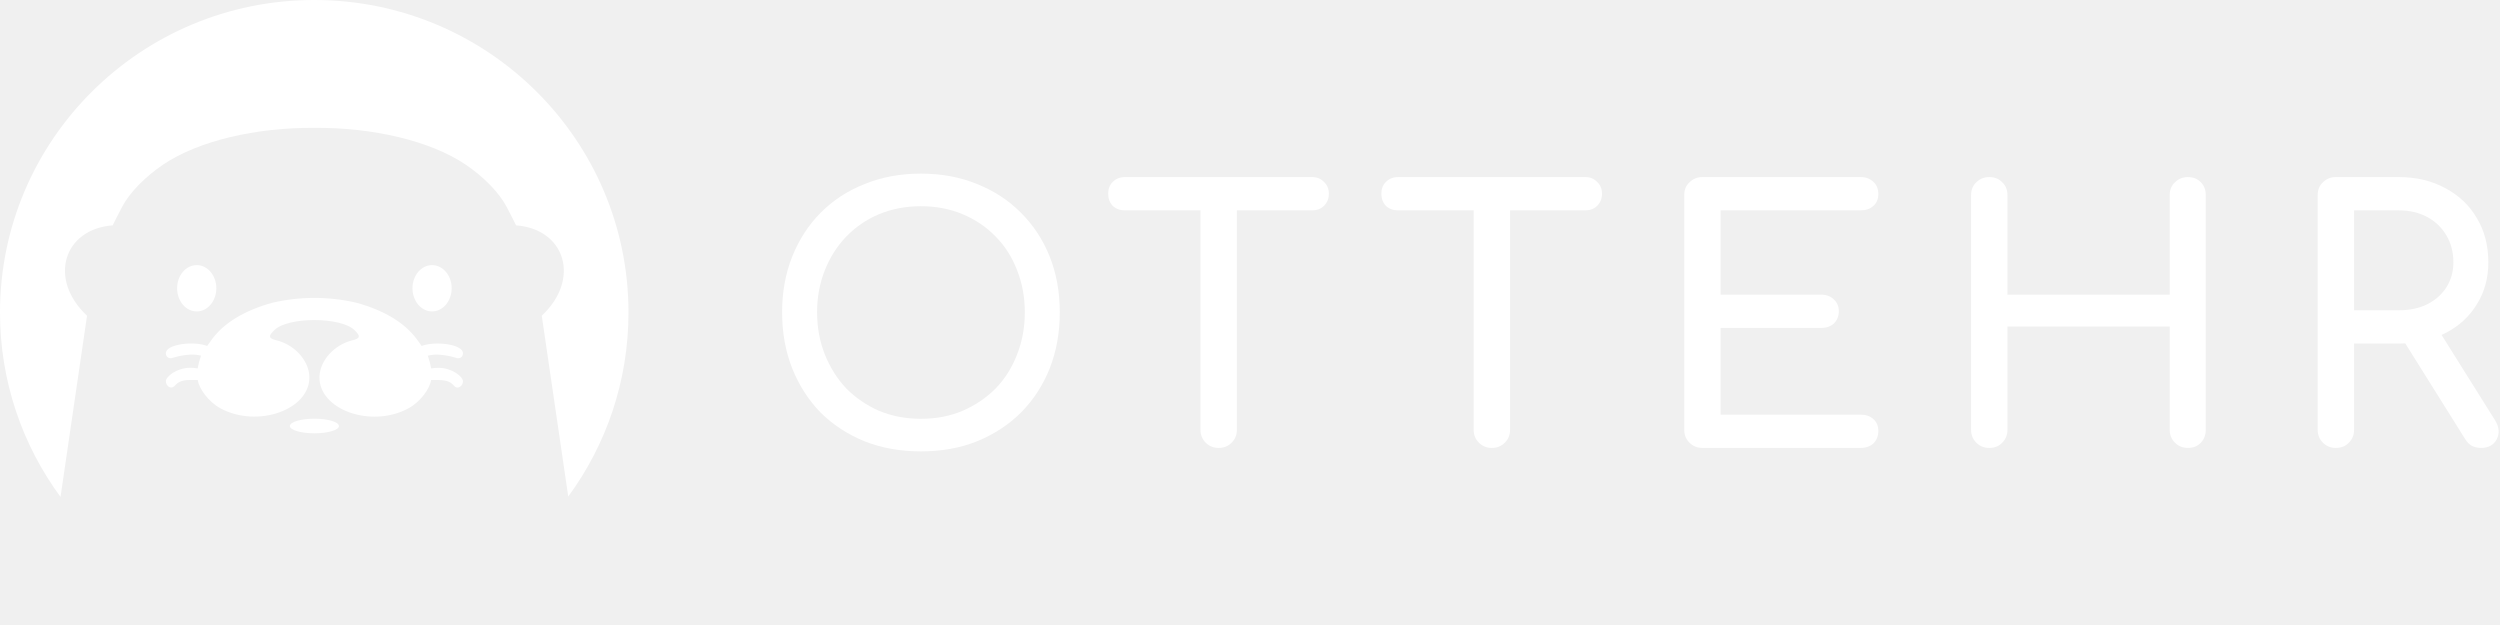
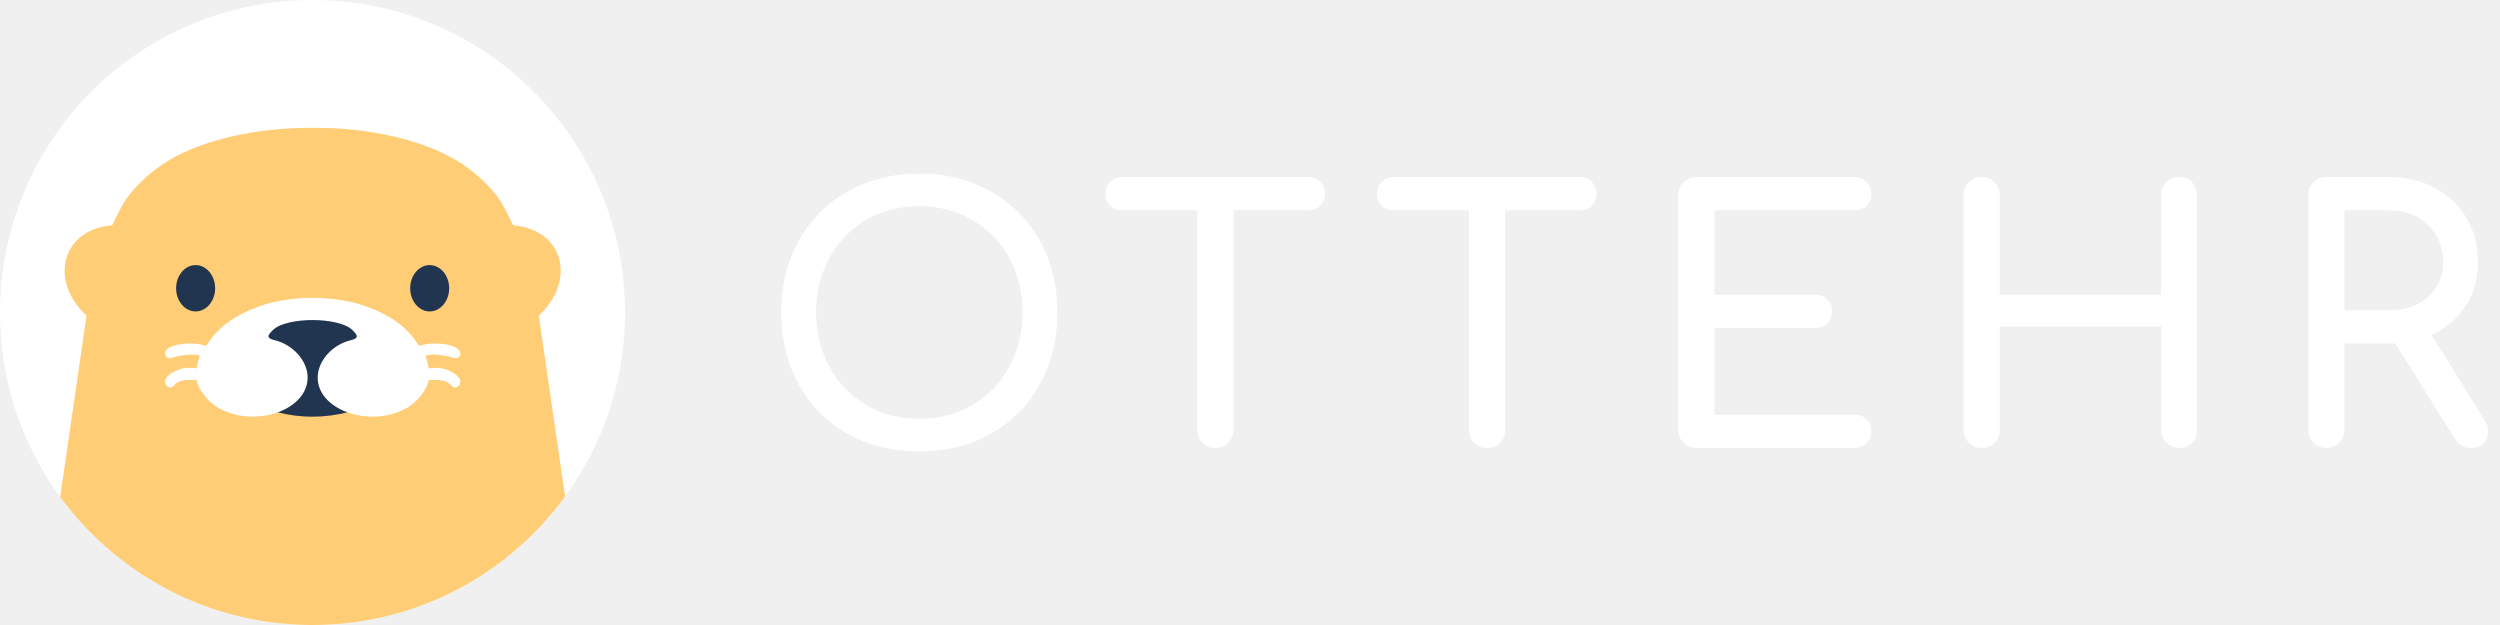
<svg xmlns="http://www.w3.org/2000/svg" width="96" height="24" viewBox="0 0 96 24" fill="none">
-   <path fill-rule="evenodd" clip-rule="evenodd" d="M21.821 19.067C23.276 17.085 24.134 14.642 24.134 12C24.134 5.373 18.732 0 12.067 0C5.403 0 0 5.373 0 12C0 14.649 0.863 17.097 2.324 19.082C2.346 18.936 2.367 18.789 2.389 18.639L3.342 12.124C1.835 10.713 2.445 8.794 4.327 8.654C4.327 8.654 4.542 8.22 4.692 7.938C4.979 7.395 5.574 6.786 6.269 6.317C7.622 5.407 9.837 4.891 12.073 4.91C14.309 4.891 16.524 5.407 17.875 6.317C18.569 6.784 19.164 7.393 19.452 7.938C19.604 8.22 19.817 8.654 19.817 8.654C21.7 8.794 22.311 10.713 20.804 12.124L21.758 18.639C21.779 18.784 21.8 18.926 21.821 19.067Z" fill="white" />
-   <mask id="mask0_13124_1528" style="mask-type:alpha" maskUnits="userSpaceOnUse" x="0" y="0" width="25" height="24">
-     <ellipse cx="12.067" cy="12" rx="12.067" ry="12" fill="white" />
+   <path d="M35.302 17.333C34.518 17.333 33.802 17.205 33.152 16.947C32.502 16.681 31.941 16.312 31.469 15.842C31.006 15.363 30.645 14.799 30.387 14.151C30.129 13.494 30 12.775 30 11.993C30 11.212 30.129 10.497 30.387 9.849C30.645 9.201 31.006 8.642 31.469 8.171C31.941 7.692 32.502 7.324 33.152 7.066C33.802 6.8 34.518 6.667 35.302 6.667C36.085 6.667 36.797 6.8 37.438 7.066C38.088 7.324 38.649 7.692 39.121 8.171C39.593 8.642 39.958 9.201 40.216 9.849C40.474 10.497 40.603 11.212 40.603 11.993C40.603 12.775 40.474 13.494 40.216 14.151C39.958 14.799 39.593 15.363 39.121 15.842C38.649 16.312 38.088 16.681 37.438 16.947C36.797 17.205 36.085 17.333 35.302 17.333ZM35.302 16.082C35.88 16.082 36.41 15.979 36.891 15.775C37.381 15.562 37.803 15.274 38.16 14.91C38.516 14.537 38.787 14.102 38.974 13.605C39.17 13.107 39.268 12.57 39.268 11.993C39.268 11.416 39.17 10.879 38.974 10.382C38.787 9.885 38.516 9.454 38.16 9.09C37.803 8.717 37.381 8.429 36.891 8.225C36.41 8.021 35.88 7.918 35.302 7.918C34.723 7.918 34.189 8.021 33.699 8.225C33.218 8.429 32.8 8.717 32.444 9.09C32.097 9.454 31.825 9.885 31.629 10.382C31.433 10.879 31.335 11.416 31.335 11.993C31.335 12.57 31.433 13.107 31.629 13.605C31.825 14.102 32.097 14.537 32.444 14.91C32.8 15.274 33.218 15.562 33.699 15.775C34.189 15.979 34.723 16.082 35.302 16.082Z" fill="white" />
+   <path d="M46.671 17.2C46.475 17.2 46.31 17.134 46.177 17C46.043 16.867 45.976 16.703 45.976 16.508V6.8H47.365V16.508C47.365 16.703 47.298 16.867 47.165 17C47.031 17.134 46.867 17.2 46.671 17.2ZM43.092 8.078C42.905 8.078 42.749 8.021 42.624 7.905C42.509 7.781 42.451 7.625 42.451 7.439C42.451 7.253 42.509 7.102 42.624 6.986C42.749 6.862 42.905 6.8 43.092 6.8H50.236C50.423 6.8 50.575 6.862 50.691 6.986C50.815 7.102 50.877 7.253 50.877 7.439C50.877 7.625 50.815 7.781 50.691 7.905C50.575 8.021 50.423 8.078 50.236 8.078H43.092Z" fill="white" />
+   <path d="M57.102 17.2C56.907 17.2 56.742 17.134 56.608 17C56.475 16.867 56.408 16.703 56.408 16.508V6.8H57.797V16.508C57.797 16.703 57.73 16.867 57.597 17C57.463 17.134 57.298 17.2 57.102 17.2ZM53.523 8.078C53.337 8.078 53.181 8.021 53.056 7.905C52.94 7.781 52.882 7.625 52.882 7.439C52.882 7.253 52.94 7.102 53.056 6.986C53.181 6.862 53.337 6.8 53.523 6.8H60.668C60.855 6.8 61.006 6.862 61.122 6.986C61.247 7.102 61.309 7.253 61.309 7.439C61.309 7.625 61.247 7.781 61.122 7.905C61.006 8.021 60.855 8.078 60.668 8.078H53.523Z" fill="white" />
+   <path d="M65.144 17.2C64.948 17.2 64.783 17.134 64.65 17C64.516 16.867 64.449 16.703 64.449 16.508V7.492C64.449 7.288 64.516 7.124 64.65 7C64.783 6.866 64.948 6.8 65.144 6.8H71.18C71.385 6.8 71.549 6.862 71.674 6.986C71.799 7.102 71.861 7.257 71.861 7.452C71.861 7.639 71.799 7.79 71.674 7.905C71.549 8.021 71.385 8.078 71.18 8.078H65.838V11.314H69.671C69.876 11.314 70.04 11.376 70.165 11.501C70.29 11.616 70.352 11.767 70.352 11.953C70.352 12.14 70.29 12.295 70.165 12.419C70.04 12.535 69.876 12.593 69.671 12.593H65.838V15.922H71.18C71.385 15.922 71.549 15.979 71.674 16.095C71.799 16.21 71.861 16.361 71.861 16.548C71.861 16.743 71.799 16.903 71.674 17.027C71.549 17.142 71.385 17.2 71.18 17.2H65.144Z" fill="white" />
+   <path d="M76.097 17.2C75.901 17.2 75.736 17.134 75.603 17C75.469 16.867 75.403 16.703 75.403 16.508V7.492C75.403 7.288 75.469 7.124 75.603 7C75.736 6.866 75.901 6.8 76.097 6.8C76.302 6.8 76.466 6.866 76.591 7C76.725 7.124 76.791 7.288 76.791 7.492V11.314H82.988V7.492C82.988 7.288 83.055 7.124 83.188 7C83.322 6.866 83.486 6.8 83.682 6.8C83.887 6.8 84.052 6.866 84.176 7C84.301 7.124 84.363 7.288 84.363 7.492V16.508C84.363 16.703 84.301 16.867 84.176 17C84.052 17.134 83.887 17.2 83.682 17.2C83.486 17.2 83.322 17.134 83.188 17C83.055 16.867 82.988 16.703 82.988 16.508V12.539H76.791V16.508C76.791 16.703 76.725 16.867 76.591 17C76.466 17.134 76.302 17.2 76.097 17.2Z" fill="white" />
+   <path d="M89.332 17.2C89.137 17.2 88.972 17.134 88.838 17C88.705 16.867 88.638 16.703 88.638 16.508V7.492C88.638 7.288 88.705 7.124 88.838 7C88.972 6.866 89.137 6.8 89.332 6.8H91.736C92.404 6.8 92.996 6.942 93.513 7.226C94.029 7.501 94.43 7.883 94.714 8.371C95.008 8.859 95.155 9.428 95.155 10.076C95.155 10.679 95.008 11.216 94.714 11.687C94.43 12.158 94.029 12.526 93.513 12.792C92.996 13.059 92.404 13.192 91.736 13.192H90.027V16.508C90.027 16.703 89.96 16.867 89.827 17C89.702 17.134 89.537 17.2 89.332 17.2ZM94.875 17.2C94.75 17.2 94.634 17.174 94.527 17.12C94.43 17.067 94.345 16.983 94.274 16.867L91.87 13.005L93.219 12.619L95.409 16.135C95.569 16.392 95.591 16.636 95.476 16.867C95.36 17.089 95.159 17.2 94.875 17.2ZM90.027 11.913H91.736C92.146 11.913 92.506 11.838 92.818 11.687C93.13 11.527 93.374 11.31 93.552 11.034C93.731 10.75 93.82 10.431 93.82 10.076C93.82 9.685 93.731 9.339 93.552 9.037C93.374 8.735 93.13 8.5 92.818 8.331C92.506 8.163 92.146 8.078 91.736 8.078H90.027V11.913Z" fill="white" />
+   <circle cx="12" cy="12" r="12" fill="white" />
+   <mask id="mask0_13928_4014" style="mask-type:alpha" maskUnits="userSpaceOnUse" x="0" y="0" width="24" height="24">
+     <circle cx="12" cy="12" r="12" fill="#536682" />
  </mask>
-   <g mask="url(#mask0_13124_1528)">
-     <path d="M16.591 11.959C17.007 11.959 17.344 11.561 17.344 11.069C17.344 10.578 17.007 10.18 16.591 10.18C16.176 10.18 15.839 10.578 15.839 11.069C15.839 11.561 16.176 11.959 16.591 11.959Z" fill="white" />
-     <path d="M7.554 11.959C7.97 11.959 8.307 11.561 8.307 11.069C8.307 10.578 7.97 10.18 7.554 10.18C7.138 10.18 6.801 10.578 6.801 11.069C6.801 11.561 7.138 11.959 7.554 11.959Z" fill="white" />
-     <path d="M12.073 16.639C12.593 16.639 13.015 16.514 13.015 16.359C13.015 16.204 12.593 16.078 12.073 16.078C11.553 16.078 11.131 16.204 11.131 16.359C11.131 16.514 11.553 16.639 12.073 16.639Z" fill="white" />
-     <path d="M13.532 13.068C12.841 13.235 12.291 13.839 12.268 14.455C12.22 15.726 14.249 16.456 15.681 15.682C16.149 15.428 16.508 14.921 16.554 14.593H16.837C17.223 14.593 17.335 14.71 17.424 14.801L17.448 14.827C17.59 14.968 17.778 14.813 17.778 14.64C17.778 14.467 17.354 14.125 16.851 14.125C16.752 14.123 16.654 14.131 16.557 14.148C16.528 13.981 16.484 13.816 16.427 13.656C16.427 13.656 16.433 13.656 16.442 13.656C16.563 13.626 16.689 13.613 16.814 13.617C17.034 13.629 17.252 13.665 17.464 13.726L17.487 13.733C17.637 13.8 17.778 13.724 17.778 13.566C17.778 13.215 16.704 13.087 16.192 13.285C16.192 13.285 16.148 13.22 15.995 13.013C15.531 12.389 14.746 11.917 13.686 11.625C12.625 11.378 11.521 11.378 10.46 11.625C9.4 11.917 8.615 12.389 8.151 13.013C7.998 13.218 7.954 13.285 7.954 13.285C7.442 13.085 6.369 13.214 6.369 13.564C6.369 13.722 6.51 13.798 6.66 13.731L6.683 13.725C6.895 13.664 7.113 13.627 7.333 13.616C7.458 13.611 7.584 13.624 7.705 13.655C7.714 13.655 7.72 13.655 7.72 13.655C7.663 13.815 7.619 13.979 7.59 14.146C7.493 14.129 7.395 14.121 7.296 14.123C6.793 14.123 6.369 14.46 6.369 14.638C6.369 14.817 6.557 14.966 6.699 14.825L6.723 14.799C6.814 14.708 6.924 14.591 7.31 14.591H7.593C7.64 14.919 7.998 15.425 8.466 15.68C9.898 16.454 11.927 15.725 11.879 14.453C11.856 13.837 11.306 13.234 10.615 13.067C10.303 12.991 10.291 12.904 10.554 12.66C10.818 12.416 11.444 12.289 12.074 12.29C12.704 12.291 13.333 12.418 13.594 12.66C13.854 12.902 13.844 12.993 13.532 13.068Z" fill="white" />
+   <g mask="url(#mask0_13928_4014)">
+     <path fill-rule="evenodd" clip-rule="evenodd" d="M23.191 27.77C23.128 27.477 23.032 27.051 22.925 26.595C22.701 25.651 22.257 22.903 21.637 18.639L20.689 12.124C22.187 10.713 21.579 8.794 19.706 8.654C19.706 8.654 19.495 8.22 19.343 7.938C19.058 7.393 18.466 6.784 17.775 6.317C16.432 5.407 14.229 4.891 12.006 4.91C9.782 4.891 7.58 5.407 6.234 6.317C5.543 6.786 4.952 7.395 4.666 7.938C4.517 8.22 4.303 8.654 4.303 8.654C2.431 8.794 1.825 10.713 3.323 12.124L2.376 18.639C1.755 22.904 1.31 25.651 1.087 26.595C0.979 27.051 0.888 27.477 0.821 27.77H23.191Z" fill="#FFCD75" />
+     <path d="M16.499 11.959C16.913 11.959 17.248 11.561 17.248 11.069C17.248 10.578 16.913 10.18 16.499 10.18C16.086 10.18 15.751 10.578 15.751 11.069C15.751 11.561 16.086 11.959 16.499 11.959Z" fill="#213450" />
+     <path d="M7.512 11.959C7.925 11.959 8.261 11.561 8.261 11.069C8.261 10.578 7.925 10.18 7.512 10.18C7.098 10.18 6.763 10.578 6.763 11.069C6.763 11.561 7.098 11.959 7.512 11.959Z" fill="#213450" />
+     <ellipse cx="12" cy="13.76" rx="3.52" ry="2.24" fill="#213450" />
+     <path d="M13.457 13.068C12.77 13.235 12.223 13.839 12.2 14.455C12.152 15.726 14.169 16.456 15.593 15.682C16.059 15.428 16.416 14.921 16.462 14.593H16.743C17.127 14.593 17.239 14.71 17.327 14.801L17.351 14.827C17.492 14.968 17.679 14.813 17.679 14.64C17.679 14.467 17.258 14.125 16.757 14.125C16.659 14.123 16.561 14.131 16.465 14.148C16.436 13.981 16.392 13.816 16.336 13.656C16.336 13.656 16.341 13.656 16.35 13.656C16.471 13.626 16.596 13.613 16.72 13.617C16.939 13.629 17.156 13.665 17.367 13.726L17.389 13.733C17.539 13.8 17.679 13.723 17.679 13.566C17.679 13.215 16.611 13.086 16.102 13.285C16.102 13.285 16.058 13.22 15.905 13.013C15.444 12.389 14.664 11.917 13.609 11.624C12.555 11.378 11.457 11.378 10.402 11.624C9.347 11.917 8.567 12.389 8.106 13.013C7.953 13.218 7.91 13.285 7.91 13.285C7.401 13.085 6.333 13.213 6.333 13.564C6.333 13.722 6.473 13.798 6.623 13.731L6.646 13.724C6.856 13.664 7.073 13.627 7.292 13.616C7.417 13.611 7.541 13.624 7.662 13.655C7.671 13.655 7.677 13.655 7.677 13.655C7.62 13.815 7.577 13.979 7.548 14.146C7.451 14.129 7.354 14.121 7.256 14.123C6.755 14.123 6.333 14.46 6.333 14.638C6.333 14.817 6.52 14.966 6.661 14.825L6.686 14.799C6.776 14.708 6.885 14.591 7.269 14.591H7.551C7.597 14.919 7.953 15.425 8.419 15.68C9.843 16.454 11.861 15.725 11.812 14.453C11.79 13.837 11.242 13.233 10.555 13.066C10.246 12.991 10.233 12.904 10.495 12.66C10.758 12.416 11.38 12.289 12.007 12.29C12.633 12.291 13.259 12.418 13.518 12.66C13.776 12.902 13.766 12.993 13.457 13.068Z" fill="white" />
  </g>
-   <path d="M35.365 17.333C34.577 17.333 33.856 17.205 33.203 16.947C32.549 16.681 31.985 16.312 31.511 15.842C31.045 15.363 30.683 14.799 30.423 14.151C30.163 13.494 30.033 12.775 30.033 11.993C30.033 11.212 30.163 10.498 30.423 9.849C30.683 9.201 31.045 8.642 31.511 8.172C31.985 7.692 32.549 7.324 33.203 7.066C33.856 6.8 34.577 6.667 35.365 6.667C36.153 6.667 36.869 6.8 37.514 7.066C38.167 7.324 38.731 7.692 39.206 8.172C39.68 8.642 40.047 9.201 40.307 9.849C40.566 10.498 40.696 11.212 40.696 11.993C40.696 12.775 40.566 13.494 40.307 14.151C40.047 14.799 39.68 15.363 39.206 15.842C38.731 16.312 38.167 16.681 37.514 16.947C36.869 17.205 36.153 17.333 35.365 17.333ZM35.365 16.082C35.947 16.082 36.479 15.98 36.963 15.775C37.455 15.562 37.88 15.274 38.239 14.91C38.597 14.537 38.87 14.102 39.058 13.605C39.255 13.108 39.353 12.57 39.353 11.993C39.353 11.416 39.255 10.879 39.058 10.382C38.87 9.885 38.597 9.454 38.239 9.09C37.88 8.718 37.455 8.429 36.963 8.225C36.479 8.021 35.947 7.919 35.365 7.919C34.783 7.919 34.246 8.021 33.753 8.225C33.27 8.429 32.849 8.718 32.491 9.09C32.142 9.454 31.869 9.885 31.672 10.382C31.475 10.879 31.376 11.416 31.376 11.993C31.376 12.57 31.475 13.108 31.672 13.605C31.869 14.102 32.142 14.537 32.491 14.91C32.849 15.274 33.27 15.562 33.753 15.775C34.246 15.98 34.783 16.082 35.365 16.082Z" fill="white" />
-   <path d="M46.797 17.2C46.6 17.2 46.435 17.134 46.3 17C46.166 16.867 46.099 16.703 46.099 16.508V6.8H47.496V16.508C47.496 16.703 47.429 16.867 47.294 17C47.16 17.134 46.994 17.2 46.797 17.2ZM43.198 8.078C43.01 8.078 42.854 8.021 42.728 7.905C42.612 7.781 42.554 7.626 42.554 7.439C42.554 7.253 42.612 7.102 42.728 6.986C42.854 6.862 43.01 6.8 43.198 6.8H50.383C50.571 6.8 50.723 6.862 50.84 6.986C50.965 7.102 51.028 7.253 51.028 7.439C51.028 7.626 50.965 7.781 50.84 7.905C50.723 8.021 50.571 8.078 50.383 8.078H43.198Z" fill="white" />
-   <path d="M57.287 17.2C57.09 17.2 56.925 17.134 56.79 17C56.656 16.867 56.589 16.703 56.589 16.508V6.8H57.986V16.508C57.986 16.703 57.919 16.867 57.784 17C57.65 17.134 57.484 17.2 57.287 17.2ZM53.688 8.078C53.5 8.078 53.344 8.021 53.218 7.905C53.102 7.781 53.044 7.626 53.044 7.439C53.044 7.253 53.102 7.102 53.218 6.986C53.344 6.862 53.5 6.8 53.688 6.8H60.873C61.061 6.8 61.213 6.862 61.33 6.986C61.455 7.102 61.517 7.253 61.517 7.439C61.517 7.626 61.455 7.781 61.33 7.905C61.213 8.021 61.061 8.078 60.873 8.078H53.688Z" fill="white" />
-   <path d="M65.373 17.2C65.177 17.2 65.011 17.134 64.876 17C64.742 16.867 64.675 16.703 64.675 16.508V7.492C64.675 7.288 64.742 7.124 64.876 7C65.011 6.867 65.177 6.8 65.373 6.8H71.443C71.649 6.8 71.815 6.862 71.94 6.986C72.066 7.102 72.128 7.257 72.128 7.452C72.128 7.639 72.066 7.79 71.94 7.905C71.815 8.021 71.649 8.078 71.443 8.078H66.072V11.314H69.926C70.132 11.314 70.297 11.376 70.423 11.501C70.548 11.616 70.611 11.767 70.611 11.954C70.611 12.14 70.548 12.295 70.423 12.42C70.297 12.535 70.132 12.593 69.926 12.593H66.072V15.922H71.443C71.649 15.922 71.815 15.98 71.94 16.095C72.066 16.21 72.128 16.361 72.128 16.548C72.128 16.743 72.066 16.903 71.94 17.027C71.815 17.142 71.649 17.2 71.443 17.2H65.373Z" fill="white" />
-   <path d="M76.388 17.2C76.191 17.2 76.025 17.134 75.891 17C75.757 16.867 75.69 16.703 75.69 16.508V7.492C75.69 7.288 75.757 7.124 75.891 7C76.025 6.867 76.191 6.8 76.388 6.8C76.594 6.8 76.76 6.867 76.885 7C77.019 7.124 77.086 7.288 77.086 7.492V11.314H83.317V7.492C83.317 7.288 83.385 7.124 83.519 7C83.653 6.867 83.819 6.8 84.016 6.8C84.222 6.8 84.387 6.867 84.513 7C84.638 7.124 84.701 7.288 84.701 7.492V16.508C84.701 16.703 84.638 16.867 84.513 17C84.387 17.134 84.222 17.2 84.016 17.2C83.819 17.2 83.653 17.134 83.519 17C83.385 16.867 83.317 16.703 83.317 16.508V12.539H77.086V16.508C77.086 16.703 77.019 16.867 76.885 17C76.76 17.134 76.594 17.2 76.388 17.2Z" fill="white" />
-   <path d="M89.697 17.2C89.501 17.2 89.335 17.134 89.201 17C89.066 16.867 88.999 16.703 88.999 16.508V7.492C88.999 7.288 89.066 7.124 89.201 7C89.335 6.867 89.501 6.8 89.697 6.8H92.115C92.786 6.8 93.382 6.942 93.901 7.226C94.42 7.501 94.823 7.883 95.109 8.371C95.405 8.86 95.552 9.428 95.552 10.076C95.552 10.68 95.405 11.217 95.109 11.687C94.823 12.158 94.42 12.526 93.901 12.792C93.382 13.059 92.786 13.192 92.115 13.192H90.396V16.508C90.396 16.703 90.329 16.867 90.194 17C90.069 17.134 89.903 17.2 89.697 17.2ZM95.27 17.2C95.145 17.2 95.029 17.174 94.921 17.12C94.823 17.067 94.738 16.983 94.666 16.867L92.249 13.005L93.605 12.619L95.808 16.135C95.969 16.392 95.991 16.637 95.875 16.867C95.758 17.089 95.557 17.2 95.27 17.2ZM90.396 11.914H92.115C92.526 11.914 92.889 11.838 93.202 11.687C93.516 11.527 93.762 11.31 93.941 11.035C94.12 10.751 94.21 10.431 94.21 10.076C94.21 9.685 94.12 9.339 93.941 9.037C93.762 8.735 93.516 8.5 93.202 8.331C92.889 8.163 92.526 8.078 92.115 8.078H90.396V11.914Z" fill="white" />
</svg>
